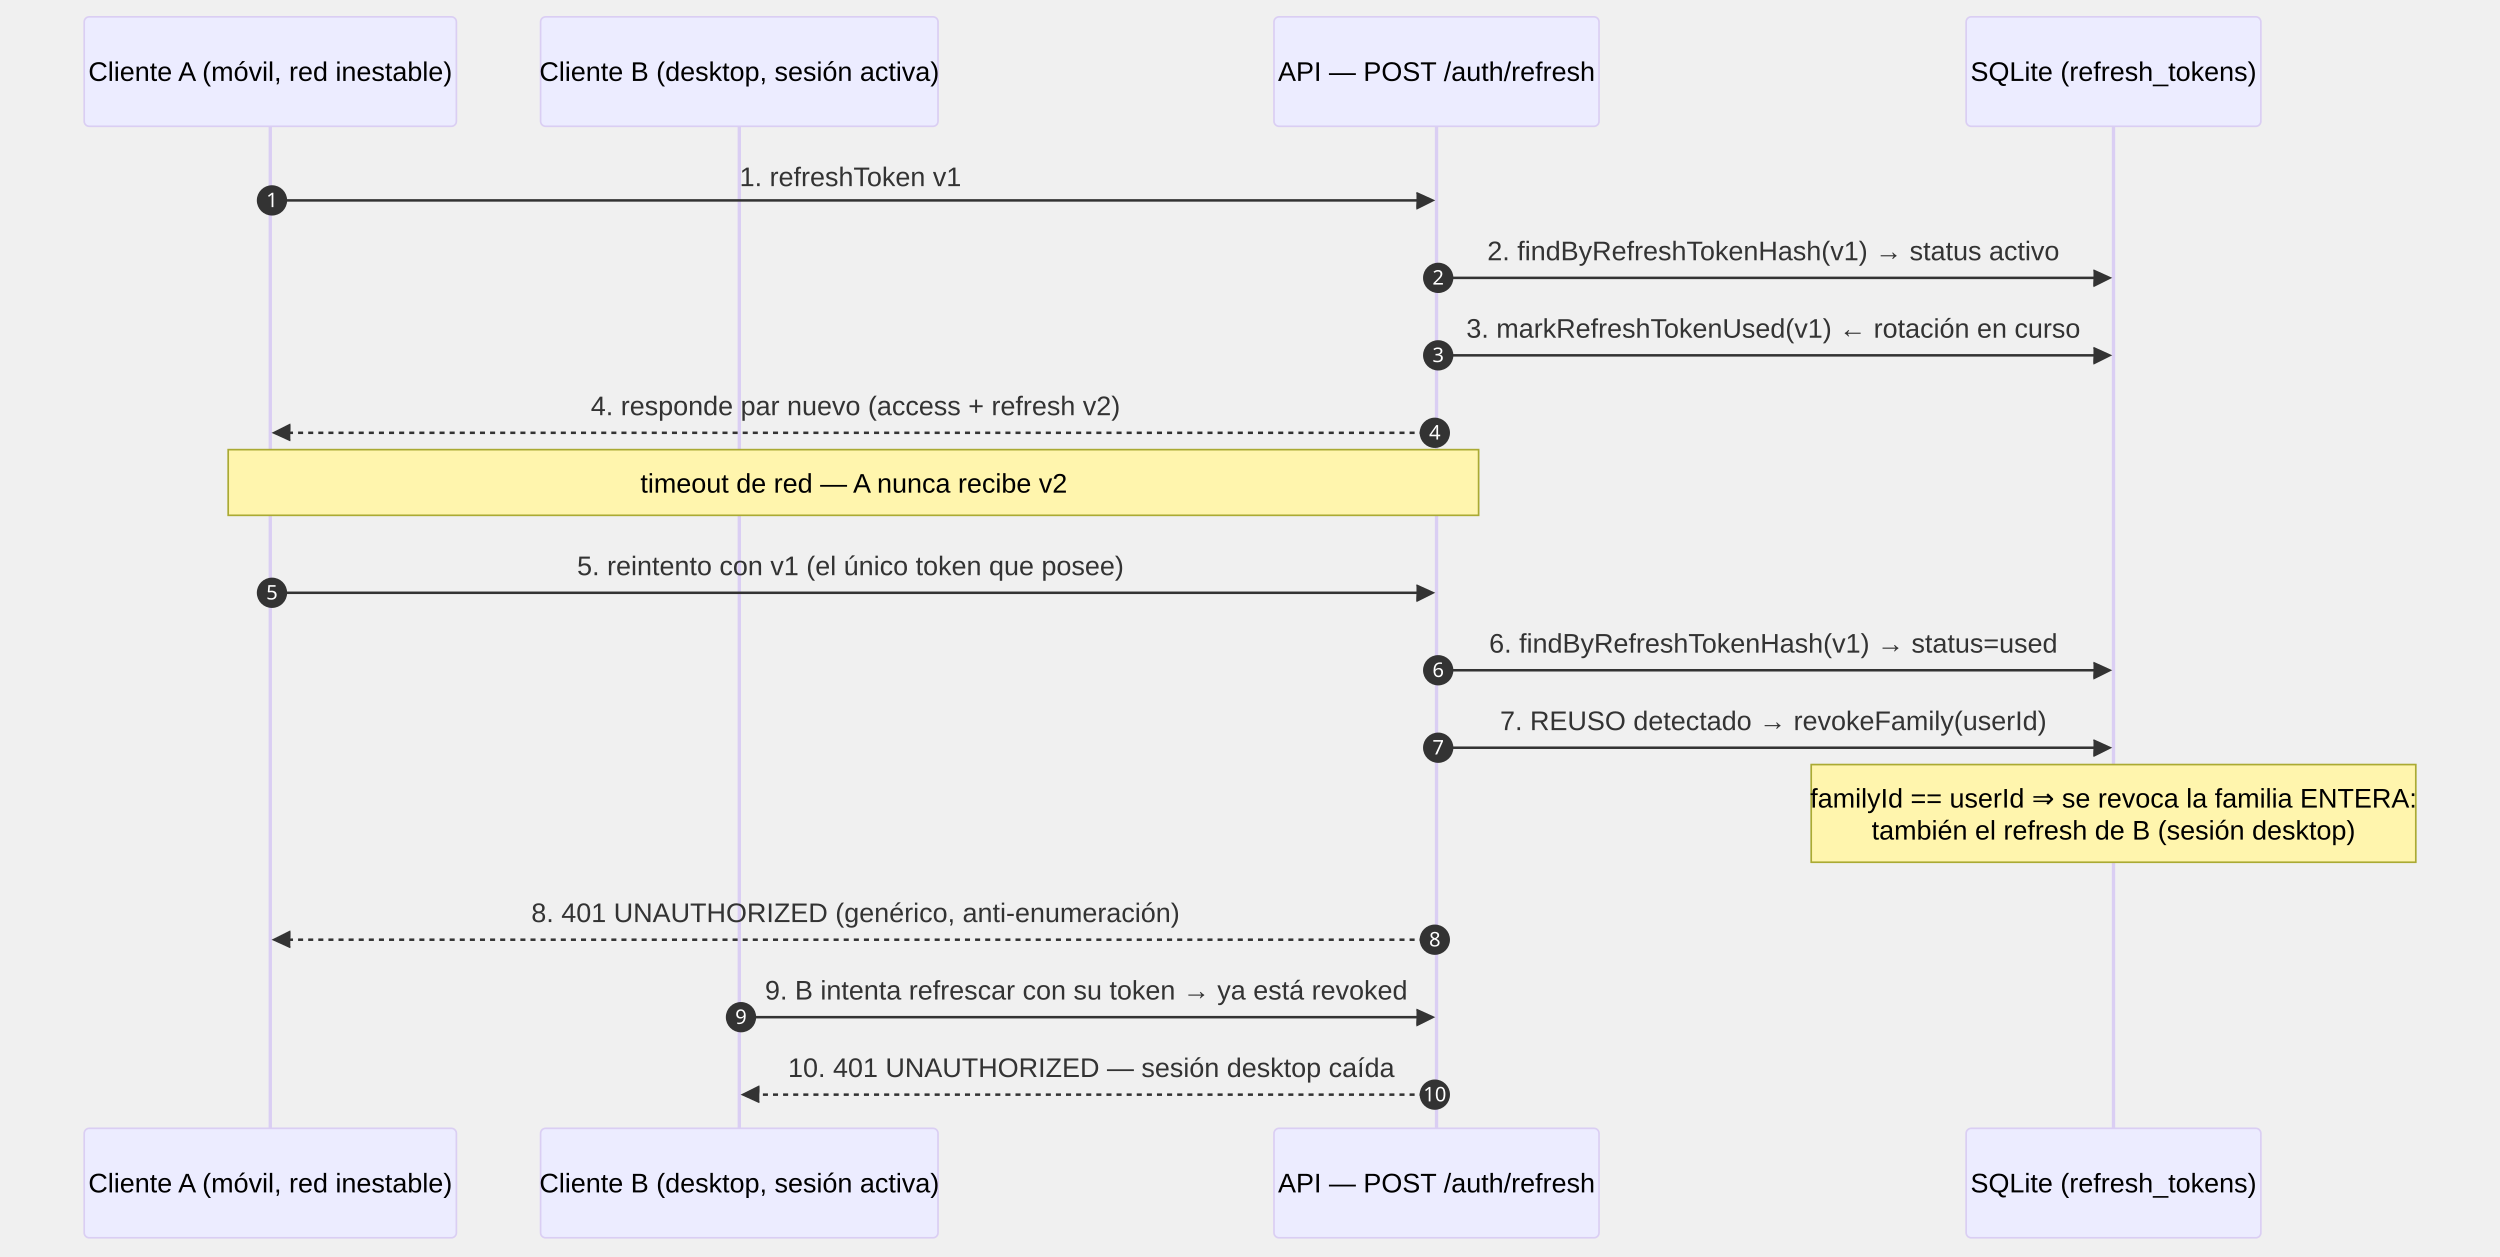
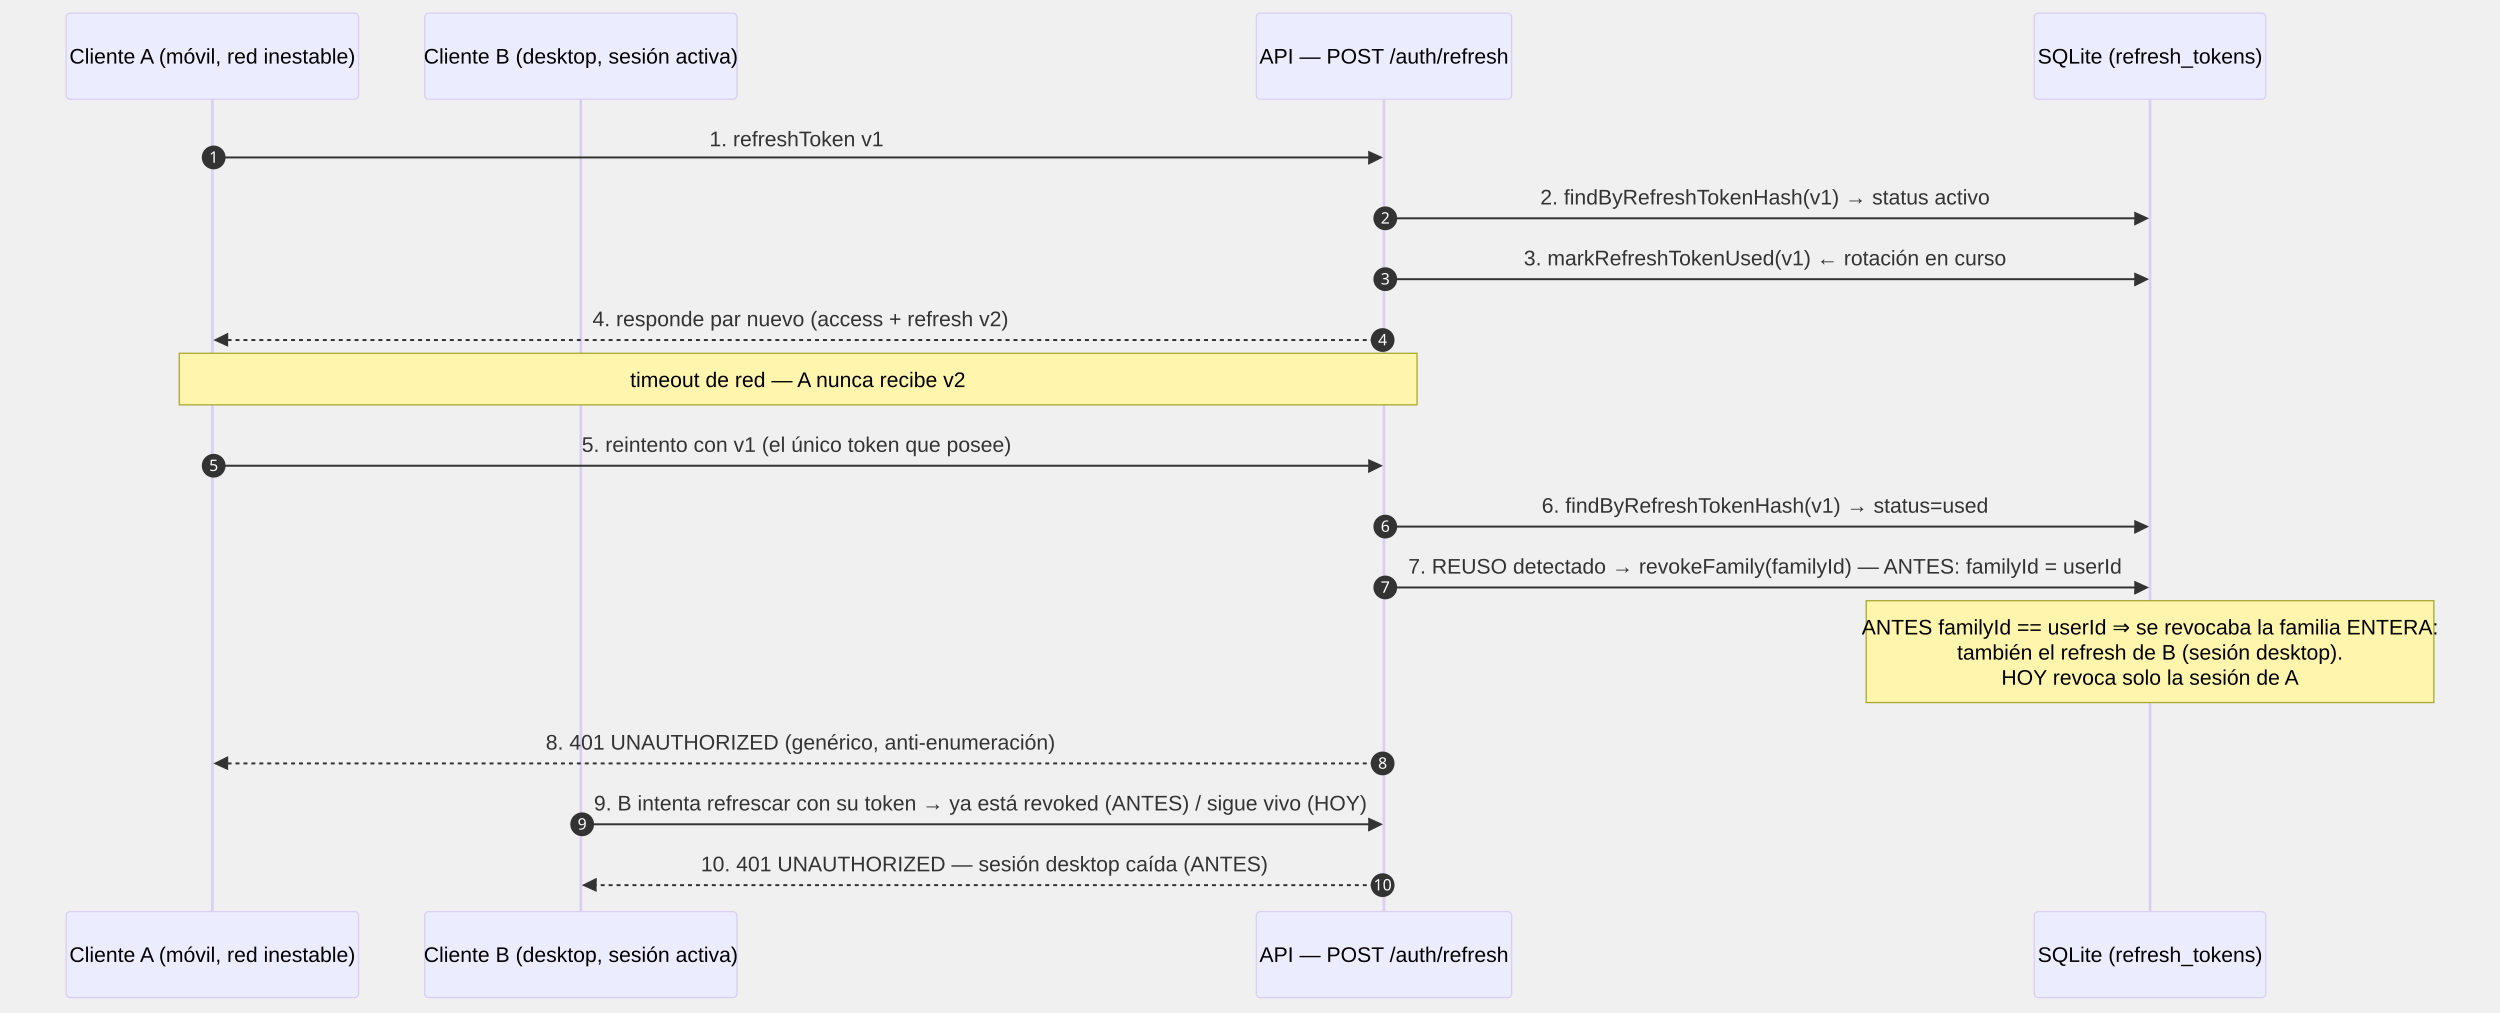
- <svg xmlns="http://www.w3.org/2000/svg" aria-roledescription="sequence" role="graphics-document document" viewBox="-50 -10 1484.5 746" style="max-width: 1484.5px; background-color: white;" width="100%" id="my-svg">
+ <svg xmlns="http://www.w3.org/2000/svg" aria-roledescription="sequence" role="graphics-document document" viewBox="-50 -10 1889.5 765" style="max-width: 1889.5px; background-color: transparent;" width="100%" id="my-svg">
  <g>
-     <rect class="actor actor-bottom" ry="3" rx="3" name="DB" height="65" width="175" stroke="#666" fill="#eaeaea" y="660" x="1117.5" />
-     <text style="text-anchor: middle; font-size: 16px; font-weight: 400;" class="actor actor-box" alignment-baseline="central" dominant-baseline="central" y="692.5" x="1205">
-       <tspan dy="0" x="1205">SQLite (refresh_tokens)</tspan>
+     <rect class="actor actor-bottom" ry="3" rx="3" name="DB" height="65" width="175" stroke="#666" fill="#eaeaea" y="679" x="1487.5" />
+     <text style="text-anchor: middle; font-size: 16px; font-weight: 400;" class="actor actor-box" alignment-baseline="central" dominant-baseline="central" y="711.5" x="1575">
+       <tspan dy="0" x="1575">SQLite (refresh_tokens)</tspan>
    </text>
  </g>
  <g>
-     <rect class="actor actor-bottom" ry="3" rx="3" name="API" height="65" width="193" stroke="#666" fill="#eaeaea" y="660" x="706.5" />
-     <text style="text-anchor: middle; font-size: 16px; font-weight: 400;" class="actor actor-box" alignment-baseline="central" dominant-baseline="central" y="692.5" x="803">
-       <tspan dy="0" x="803">API — POST /auth/refresh</tspan>
+     <rect class="actor actor-bottom" ry="3" rx="3" name="API" height="65" width="193" stroke="#666" fill="#eaeaea" y="679" x="899.5" />
+     <text style="text-anchor: middle; font-size: 16px; font-weight: 400;" class="actor actor-box" alignment-baseline="central" dominant-baseline="central" y="711.5" x="996">
+       <tspan dy="0" x="996">API — POST /auth/refresh</tspan>
    </text>
  </g>
  <g>
-     <rect class="actor actor-bottom" ry="3" rx="3" name="B" height="65" width="236" stroke="#666" fill="#eaeaea" y="660" x="271" />
-     <text style="text-anchor: middle; font-size: 16px; font-weight: 400;" class="actor actor-box" alignment-baseline="central" dominant-baseline="central" y="692.5" x="389">
+     <rect class="actor actor-bottom" ry="3" rx="3" name="B" height="65" width="236" stroke="#666" fill="#eaeaea" y="679" x="271" />
+     <text style="text-anchor: middle; font-size: 16px; font-weight: 400;" class="actor actor-box" alignment-baseline="central" dominant-baseline="central" y="711.5" x="389">
      <tspan dy="0" x="389">Cliente B (desktop, sesión activa)</tspan>
    </text>
  </g>
  <g>
-     <rect class="actor actor-bottom" ry="3" rx="3" name="A" height="65" width="221" stroke="#666" fill="#eaeaea" y="660" x="0" />
-     <text style="text-anchor: middle; font-size: 16px; font-weight: 400;" class="actor actor-box" alignment-baseline="central" dominant-baseline="central" y="692.5" x="110.5">
+     <rect class="actor actor-bottom" ry="3" rx="3" name="A" height="65" width="221" stroke="#666" fill="#eaeaea" y="679" x="0" />
+     <text style="text-anchor: middle; font-size: 16px; font-weight: 400;" class="actor actor-box" alignment-baseline="central" dominant-baseline="central" y="711.5" x="110.5">
      <tspan dy="0" x="110.5">Cliente A (móvil, red inestable)</tspan>
    </text>
  </g>
  <g>
-     <line name="DB" stroke="#999" stroke-width="0.5px" class="actor-line 200" y2="660" x2="1205" y1="65" x1="1205" id="actor3" />
+     <line name="DB" stroke="#999" stroke-width="0.5px" class="actor-line 200" y2="679" x2="1575" y1="65" x1="1575" id="actor3" />
    <g id="root-3">
-       <rect class="actor actor-top" ry="3" rx="3" name="DB" height="65" width="175" stroke="#666" fill="#eaeaea" y="0" x="1117.5" />
-       <text style="text-anchor: middle; font-size: 16px; font-weight: 400;" class="actor actor-box" alignment-baseline="central" dominant-baseline="central" y="32.5" x="1205">
-         <tspan dy="0" x="1205">SQLite (refresh_tokens)</tspan>
+       <rect class="actor actor-top" ry="3" rx="3" name="DB" height="65" width="175" stroke="#666" fill="#eaeaea" y="0" x="1487.5" />
+       <text style="text-anchor: middle; font-size: 16px; font-weight: 400;" class="actor actor-box" alignment-baseline="central" dominant-baseline="central" y="32.5" x="1575">
+         <tspan dy="0" x="1575">SQLite (refresh_tokens)</tspan>
      </text>
    </g>
  </g>
  <g>
-     <line name="API" stroke="#999" stroke-width="0.5px" class="actor-line 200" y2="660" x2="803" y1="65" x1="803" id="actor2" />
+     <line name="API" stroke="#999" stroke-width="0.5px" class="actor-line 200" y2="679" x2="996" y1="65" x1="996" id="actor2" />
    <g id="root-2">
-       <rect class="actor actor-top" ry="3" rx="3" name="API" height="65" width="193" stroke="#666" fill="#eaeaea" y="0" x="706.5" />
-       <text style="text-anchor: middle; font-size: 16px; font-weight: 400;" class="actor actor-box" alignment-baseline="central" dominant-baseline="central" y="32.5" x="803">
-         <tspan dy="0" x="803">API — POST /auth/refresh</tspan>
+       <rect class="actor actor-top" ry="3" rx="3" name="API" height="65" width="193" stroke="#666" fill="#eaeaea" y="0" x="899.5" />
+       <text style="text-anchor: middle; font-size: 16px; font-weight: 400;" class="actor actor-box" alignment-baseline="central" dominant-baseline="central" y="32.5" x="996">
+         <tspan dy="0" x="996">API — POST /auth/refresh</tspan>
      </text>
    </g>
  </g>
  <g>
-     <line name="B" stroke="#999" stroke-width="0.5px" class="actor-line 200" y2="660" x2="389" y1="65" x1="389" id="actor1" />
+     <line name="B" stroke="#999" stroke-width="0.5px" class="actor-line 200" y2="679" x2="389" y1="65" x1="389" id="actor1" />
    <g id="root-1">
      <rect class="actor actor-top" ry="3" rx="3" name="B" height="65" width="236" stroke="#666" fill="#eaeaea" y="0" x="271" />
      <text style="text-anchor: middle; font-size: 16px; font-weight: 400;" class="actor actor-box" alignment-baseline="central" dominant-baseline="central" y="32.5" x="389">
        <tspan dy="0" x="389">Cliente B (desktop, sesión activa)</tspan>
      </text>
    </g>
  </g>
  <g>
-     <line name="A" stroke="#999" stroke-width="0.5px" class="actor-line 200" y2="660" x2="110.5" y1="65" x1="110.5" id="actor0" />
+     <line name="A" stroke="#999" stroke-width="0.5px" class="actor-line 200" y2="679" x2="110.5" y1="65" x1="110.5" id="actor0" />
    <g id="root-0">
      <rect class="actor actor-top" ry="3" rx="3" name="A" height="65" width="221" stroke="#666" fill="#eaeaea" y="0" x="0" />
      <text style="text-anchor: middle; font-size: 16px; font-weight: 400;" class="actor actor-box" alignment-baseline="central" dominant-baseline="central" y="32.5" x="110.5">
        <tspan dy="0" x="110.5">Cliente A (móvil, red inestable)</tspan>
      </text>
    </g>
  </g>
  <style>#my-svg{font-family:"trebuchet ms",verdana,arial,sans-serif;font-size:16px;fill:#333;}@keyframes edge-animation-frame{from{stroke-dashoffset:0;}}@keyframes dash{to{stroke-dashoffset:0;}}#my-svg .edge-animation-slow{stroke-dasharray:9,5!important;stroke-dashoffset:900;animation:dash 50s linear infinite;stroke-linecap:round;}#my-svg .edge-animation-fast{stroke-dasharray:9,5!important;stroke-dashoffset:900;animation:dash 20s linear infinite;stroke-linecap:round;}#my-svg .error-icon{fill:#552222;}#my-svg .error-text{fill:#552222;stroke:#552222;}#my-svg .edge-thickness-normal{stroke-width:1px;}#my-svg .edge-thickness-thick{stroke-width:3.5px;}#my-svg .edge-pattern-solid{stroke-dasharray:0;}#my-svg .edge-thickness-invisible{stroke-width:0;fill:none;}#my-svg .edge-pattern-dashed{stroke-dasharray:3;}#my-svg .edge-pattern-dotted{stroke-dasharray:2;}#my-svg .marker{fill:#333333;stroke:#333333;}#my-svg .marker.cross{stroke:#333333;}#my-svg svg{font-family:"trebuchet ms",verdana,arial,sans-serif;font-size:16px;}#my-svg p{margin:0;}#my-svg .actor{stroke:hsl(259.626, 59.777%, 87.902%);fill:#ECECFF;}#my-svg text.actor&gt;tspan{fill:black;stroke:none;}#my-svg .actor-line{stroke:hsl(259.626, 59.777%, 87.902%);}#my-svg .messageLine0{stroke-width:1.5;stroke-dasharray:none;stroke:#333;}#my-svg .messageLine1{stroke-width:1.5;stroke-dasharray:2,2;stroke:#333;}#my-svg #arrowhead path{fill:#333;stroke:#333;}#my-svg .sequenceNumber{fill:white;}#my-svg #sequencenumber{fill:#333;}#my-svg #crosshead path{fill:#333;stroke:#333;}#my-svg .messageText{fill:#333;stroke:none;}#my-svg .labelBox{stroke:hsl(259.626, 59.777%, 87.902%);fill:#ECECFF;}#my-svg .labelText,#my-svg .labelText&gt;tspan{fill:black;stroke:none;}#my-svg .loopText,#my-svg .loopText&gt;tspan{fill:black;stroke:none;}#my-svg .loopLine{stroke-width:2px;stroke-dasharray:2,2;stroke:hsl(259.626, 59.777%, 87.902%);fill:hsl(259.626, 59.777%, 87.902%);}#my-svg .note{stroke:#aaaa33;fill:#fff5ad;}#my-svg .noteText,#my-svg .noteText&gt;tspan{fill:black;stroke:none;}#my-svg .activation0{fill:#f4f4f4;stroke:#666;}#my-svg .activation1{fill:#f4f4f4;stroke:#666;}#my-svg .activation2{fill:#f4f4f4;stroke:#666;}#my-svg .actorPopupMenu{position:absolute;}#my-svg .actorPopupMenuPanel{position:absolute;fill:#ECECFF;box-shadow:0px 8px 16px 0px rgba(0,0,0,0.2);filter:drop-shadow(3px 5px 2px rgb(0 0 0 / 0.4));}#my-svg .actor-man line{stroke:hsl(259.626, 59.777%, 87.902%);fill:#ECECFF;}#my-svg .actor-man circle,#my-svg line{stroke:hsl(259.626, 59.777%, 87.902%);fill:#ECECFF;stroke-width:2px;}#my-svg :root{--mermaid-font-family:"trebuchet ms",verdana,arial,sans-serif;}</style>
  <g />
  <defs>
    <symbol height="24" width="24" id="computer">
      <path d="M2 2v13h20v-13h-20zm18 11h-16v-9h16v9zm-10.228 6l.466-1h3.524l.467 1h-4.457zm14.228 3h-24l2-6h2.104l-1.33 4h18.45l-1.297-4h2.073l2 6zm-5-10h-14v-7h14v7z" transform="scale(.5)" />
    </symbol>
  </defs>
  <defs>
    <symbol clip-rule="evenodd" fill-rule="evenodd" id="database">
      <path d="M12.258.001l.256.004.255.005.253.008.251.01.249.012.247.015.246.016.242.019.241.02.239.023.236.024.233.027.231.028.229.031.225.032.223.034.22.036.217.038.214.04.211.041.208.043.205.045.201.046.198.048.194.05.191.051.187.053.183.054.18.056.175.057.172.059.168.06.163.061.16.063.155.064.15.066.074.033.073.033.071.034.07.034.069.035.068.035.067.035.066.035.064.036.064.036.062.036.06.036.06.037.058.037.058.037.055.038.055.038.053.038.052.038.051.039.05.039.048.039.047.039.045.04.044.04.043.04.041.04.04.041.039.041.037.041.036.041.034.041.033.042.032.042.03.042.029.042.027.042.026.043.024.043.023.043.021.043.02.043.018.044.017.043.015.044.013.044.012.044.011.045.009.044.007.045.006.045.004.045.002.045.001.045v17l-.001.045-.002.045-.004.045-.006.045-.007.045-.009.044-.011.045-.012.044-.013.044-.015.044-.017.043-.018.044-.02.043-.021.043-.023.043-.024.043-.026.043-.027.042-.029.042-.03.042-.032.042-.033.042-.034.041-.036.041-.037.041-.039.041-.04.041-.041.04-.043.04-.044.04-.045.04-.047.039-.048.039-.05.039-.051.039-.052.038-.053.038-.055.038-.055.038-.058.037-.058.037-.06.037-.06.036-.062.036-.064.036-.064.036-.066.035-.067.035-.068.035-.069.035-.07.034-.071.034-.073.033-.074.033-.15.066-.155.064-.16.063-.163.061-.168.06-.172.059-.175.057-.18.056-.183.054-.187.053-.191.051-.194.05-.198.048-.201.046-.205.045-.208.043-.211.041-.214.04-.217.038-.22.036-.223.034-.225.032-.229.031-.231.028-.233.027-.236.024-.239.023-.241.02-.242.019-.246.016-.247.015-.249.012-.251.01-.253.008-.255.005-.256.004-.258.001-.258-.001-.256-.004-.255-.005-.253-.008-.251-.01-.249-.012-.247-.015-.245-.016-.243-.019-.241-.02-.238-.023-.236-.024-.234-.027-.231-.028-.228-.031-.226-.032-.223-.034-.22-.036-.217-.038-.214-.04-.211-.041-.208-.043-.204-.045-.201-.046-.198-.048-.195-.05-.19-.051-.187-.053-.184-.054-.179-.056-.176-.057-.172-.059-.167-.06-.164-.061-.159-.063-.155-.064-.151-.066-.074-.033-.072-.033-.072-.034-.07-.034-.069-.035-.068-.035-.067-.035-.066-.035-.064-.036-.063-.036-.062-.036-.061-.036-.06-.037-.058-.037-.057-.037-.056-.038-.055-.038-.053-.038-.052-.038-.051-.039-.049-.039-.049-.039-.046-.039-.046-.04-.044-.04-.043-.04-.041-.04-.04-.041-.039-.041-.037-.041-.036-.041-.034-.041-.033-.042-.032-.042-.03-.042-.029-.042-.027-.042-.026-.043-.024-.043-.023-.043-.021-.043-.02-.043-.018-.044-.017-.043-.015-.044-.013-.044-.012-.044-.011-.045-.009-.044-.007-.045-.006-.045-.004-.045-.002-.045-.001-.045v-17l.001-.045.002-.045.004-.045.006-.045.007-.045.009-.044.011-.045.012-.044.013-.044.015-.044.017-.043.018-.044.02-.043.021-.043.023-.043.024-.043.026-.043.027-.042.029-.042.03-.042.032-.042.033-.042.034-.041.036-.041.037-.041.039-.041.04-.041.041-.04.043-.04.044-.04.046-.04.046-.039.049-.039.049-.039.051-.039.052-.038.053-.038.055-.038.056-.038.057-.037.058-.037.06-.037.061-.036.062-.036.063-.036.064-.036.066-.035.067-.035.068-.035.069-.035.07-.034.072-.034.072-.033.074-.033.151-.066.155-.064.159-.063.164-.061.167-.06.172-.059.176-.057.179-.056.184-.054.187-.053.19-.051.195-.05.198-.048.201-.046.204-.045.208-.043.211-.041.214-.04.217-.038.22-.036.223-.034.226-.032.228-.031.231-.028.234-.027.236-.024.238-.023.241-.02.243-.019.245-.016.247-.015.249-.012.251-.01.253-.008.255-.005.256-.004.258-.001.258.001zm-9.258 20.499v.01l.001.021.003.021.004.022.005.021.006.022.007.022.009.023.01.022.011.023.012.023.013.023.015.023.016.024.017.023.018.024.019.024.021.024.022.025.023.024.024.025.052.049.056.05.061.051.066.051.07.051.075.051.079.052.084.052.088.052.092.052.097.052.102.051.105.052.11.052.114.051.119.051.123.051.127.05.131.05.135.05.139.048.144.049.147.047.152.047.155.047.16.045.163.045.167.043.171.043.176.041.178.041.183.039.187.039.19.037.194.035.197.035.202.033.204.031.209.03.212.029.216.027.219.025.222.024.226.021.23.02.233.018.236.016.24.015.243.012.246.01.249.008.253.005.256.004.259.001.26-.001.257-.004.254-.005.25-.008.247-.011.244-.012.241-.014.237-.016.233-.018.231-.021.226-.021.224-.024.22-.026.216-.027.212-.028.21-.031.205-.031.202-.034.198-.034.194-.036.191-.037.187-.039.183-.04.179-.04.175-.042.172-.043.168-.044.163-.045.16-.046.155-.046.152-.047.148-.048.143-.049.139-.049.136-.05.131-.05.126-.05.123-.051.118-.052.114-.051.11-.052.106-.052.101-.052.096-.052.092-.052.088-.053.083-.051.079-.052.074-.052.07-.051.065-.051.06-.051.056-.05.051-.05.023-.024.023-.025.021-.024.02-.024.019-.024.018-.024.017-.024.015-.023.014-.024.013-.023.012-.023.01-.023.01-.022.008-.022.006-.022.006-.022.004-.022.004-.021.001-.021.001-.021v-4.127l-.077.055-.08.053-.083.054-.085.053-.087.052-.09.052-.093.051-.095.05-.097.05-.1.049-.102.049-.105.048-.106.047-.109.047-.111.046-.114.045-.115.045-.118.044-.12.043-.122.042-.124.042-.126.041-.128.04-.13.04-.132.038-.134.038-.135.037-.138.037-.139.035-.142.035-.143.034-.144.033-.147.032-.148.031-.15.03-.151.03-.153.029-.154.027-.156.027-.158.026-.159.025-.161.024-.162.023-.163.022-.165.021-.166.02-.167.019-.169.018-.169.017-.171.016-.173.015-.173.014-.175.013-.175.012-.177.011-.178.01-.179.008-.179.008-.181.006-.182.005-.182.004-.184.003-.184.002h-.37l-.184-.002-.184-.003-.182-.004-.182-.005-.181-.006-.179-.008-.179-.008-.178-.01-.176-.011-.176-.012-.175-.013-.173-.014-.172-.015-.171-.016-.17-.017-.169-.018-.167-.019-.166-.02-.165-.021-.163-.022-.162-.023-.161-.024-.159-.025-.157-.026-.156-.027-.155-.027-.153-.029-.151-.03-.15-.03-.148-.031-.146-.032-.145-.033-.143-.034-.141-.035-.14-.035-.137-.037-.136-.037-.134-.038-.132-.038-.13-.04-.128-.04-.126-.041-.124-.042-.122-.042-.12-.044-.117-.043-.116-.045-.113-.045-.112-.046-.109-.047-.106-.047-.105-.048-.102-.049-.1-.049-.097-.05-.095-.05-.093-.052-.09-.051-.087-.052-.085-.053-.083-.054-.08-.054-.077-.054v4.127zm0-5.654v.011l.001.021.003.021.004.021.005.022.006.022.007.022.009.022.01.022.011.023.012.023.013.023.015.024.016.023.017.024.018.024.019.024.021.024.022.024.023.025.024.024.052.05.056.05.061.05.066.051.07.051.075.052.079.051.084.052.088.052.092.052.097.052.102.052.105.052.11.051.114.051.119.052.123.05.127.051.131.05.135.049.139.049.144.048.147.048.152.047.155.046.16.045.163.045.167.044.171.042.176.042.178.04.183.04.187.038.19.037.194.036.197.034.202.033.204.032.209.03.212.028.216.027.219.025.222.024.226.022.23.02.233.018.236.016.24.014.243.012.246.01.249.008.253.006.256.003.259.001.26-.001.257-.003.254-.006.25-.008.247-.01.244-.012.241-.015.237-.016.233-.018.231-.02.226-.022.224-.024.22-.025.216-.027.212-.029.21-.03.205-.032.202-.033.198-.035.194-.036.191-.037.187-.039.183-.039.179-.041.175-.042.172-.043.168-.044.163-.045.16-.045.155-.047.152-.047.148-.048.143-.048.139-.05.136-.049.131-.05.126-.051.123-.051.118-.051.114-.052.11-.052.106-.052.101-.052.096-.052.092-.052.088-.052.083-.052.079-.052.074-.051.07-.052.065-.051.06-.05.056-.051.051-.049.023-.025.023-.024.021-.025.02-.024.019-.024.018-.024.017-.024.015-.023.014-.023.013-.024.012-.022.01-.023.01-.023.008-.022.006-.022.006-.022.004-.021.004-.022.001-.021.001-.021v-4.139l-.077.054-.08.054-.083.054-.085.052-.087.053-.09.051-.093.051-.095.051-.097.05-.1.049-.102.049-.105.048-.106.047-.109.047-.111.046-.114.045-.115.044-.118.044-.12.044-.122.042-.124.042-.126.041-.128.04-.13.039-.132.039-.134.038-.135.037-.138.036-.139.036-.142.035-.143.033-.144.033-.147.033-.148.031-.15.03-.151.03-.153.028-.154.028-.156.027-.158.026-.159.025-.161.024-.162.023-.163.022-.165.021-.166.02-.167.019-.169.018-.169.017-.171.016-.173.015-.173.014-.175.013-.175.012-.177.011-.178.009-.179.009-.179.007-.181.007-.182.005-.182.004-.184.003-.184.002h-.37l-.184-.002-.184-.003-.182-.004-.182-.005-.181-.007-.179-.007-.179-.009-.178-.009-.176-.011-.176-.012-.175-.013-.173-.014-.172-.015-.171-.016-.17-.017-.169-.018-.167-.019-.166-.02-.165-.021-.163-.022-.162-.023-.161-.024-.159-.025-.157-.026-.156-.027-.155-.028-.153-.028-.151-.03-.15-.03-.148-.031-.146-.033-.145-.033-.143-.033-.141-.035-.14-.036-.137-.036-.136-.037-.134-.038-.132-.039-.13-.039-.128-.04-.126-.041-.124-.042-.122-.043-.12-.043-.117-.044-.116-.044-.113-.046-.112-.046-.109-.046-.106-.047-.105-.048-.102-.049-.1-.049-.097-.05-.095-.051-.093-.051-.09-.051-.087-.053-.085-.052-.083-.054-.08-.054-.077-.054v4.139zm0-5.666v.011l.001.02.003.022.004.021.005.022.006.021.007.022.009.023.01.022.011.023.012.023.013.023.015.023.016.024.017.024.018.023.019.024.021.025.022.024.023.024.024.025.052.05.056.05.061.05.066.051.07.051.075.052.079.051.084.052.088.052.092.052.097.052.102.052.105.051.11.052.114.051.119.051.123.051.127.05.131.05.135.05.139.049.144.048.147.048.152.047.155.046.16.045.163.045.167.043.171.043.176.042.178.04.183.04.187.038.19.037.194.036.197.034.202.033.204.032.209.03.212.028.216.027.219.025.222.024.226.021.23.02.233.018.236.017.24.014.243.012.246.01.249.008.253.006.256.003.259.001.26-.001.257-.003.254-.006.25-.008.247-.01.244-.013.241-.014.237-.016.233-.018.231-.02.226-.022.224-.024.22-.025.216-.027.212-.029.21-.03.205-.032.202-.033.198-.035.194-.036.191-.037.187-.039.183-.039.179-.041.175-.042.172-.043.168-.044.163-.045.16-.045.155-.047.152-.047.148-.048.143-.049.139-.049.136-.049.131-.051.126-.05.123-.051.118-.052.114-.051.11-.052.106-.052.101-.052.096-.052.092-.052.088-.052.083-.052.079-.052.074-.052.07-.051.065-.051.06-.051.056-.05.051-.049.023-.025.023-.025.021-.024.02-.024.019-.024.018-.024.017-.024.015-.023.014-.024.013-.023.012-.023.01-.022.01-.023.008-.022.006-.022.006-.022.004-.022.004-.021.001-.021.001-.021v-4.153l-.077.054-.08.054-.083.053-.085.053-.087.053-.09.051-.093.051-.095.051-.097.05-.1.049-.102.048-.105.048-.106.048-.109.046-.111.046-.114.046-.115.044-.118.044-.12.043-.122.043-.124.042-.126.041-.128.04-.13.039-.132.039-.134.038-.135.037-.138.036-.139.036-.142.034-.143.034-.144.033-.147.032-.148.032-.15.03-.151.03-.153.028-.154.028-.156.027-.158.026-.159.024-.161.024-.162.023-.163.023-.165.021-.166.02-.167.019-.169.018-.169.017-.171.016-.173.015-.173.014-.175.013-.175.012-.177.01-.178.01-.179.009-.179.007-.181.006-.182.006-.182.004-.184.003-.184.001-.185.001-.185-.001-.184-.001-.184-.003-.182-.004-.182-.006-.181-.006-.179-.007-.179-.009-.178-.01-.176-.01-.176-.012-.175-.013-.173-.014-.172-.015-.171-.016-.17-.017-.169-.018-.167-.019-.166-.02-.165-.021-.163-.023-.162-.023-.161-.024-.159-.024-.157-.026-.156-.027-.155-.028-.153-.028-.151-.03-.15-.03-.148-.032-.146-.032-.145-.033-.143-.034-.141-.034-.14-.036-.137-.036-.136-.037-.134-.038-.132-.039-.13-.039-.128-.041-.126-.041-.124-.041-.122-.043-.12-.043-.117-.044-.116-.044-.113-.046-.112-.046-.109-.046-.106-.048-.105-.048-.102-.048-.1-.05-.097-.049-.095-.051-.093-.051-.09-.052-.087-.052-.085-.053-.083-.053-.08-.054-.077-.054v4.153zm8.74-8.179l-.257.004-.254.005-.25.008-.247.011-.244.012-.241.014-.237.016-.233.018-.231.021-.226.022-.224.023-.22.026-.216.027-.212.028-.21.031-.205.032-.202.033-.198.034-.194.036-.191.038-.187.038-.183.04-.179.041-.175.042-.172.043-.168.043-.163.045-.16.046-.155.046-.152.048-.148.048-.143.048-.139.049-.136.05-.131.05-.126.051-.123.051-.118.051-.114.052-.11.052-.106.052-.101.052-.096.052-.092.052-.088.052-.083.052-.079.052-.074.051-.07.052-.065.051-.06.05-.056.05-.051.05-.023.025-.023.024-.021.024-.02.025-.019.024-.018.024-.017.023-.015.024-.014.023-.013.023-.012.023-.01.023-.01.022-.008.022-.006.023-.006.021-.004.022-.004.021-.001.021-.001.021.001.021.001.021.004.021.004.022.006.021.006.023.008.022.01.022.01.023.012.023.013.023.014.023.015.024.017.023.018.024.019.024.02.025.021.024.023.024.023.025.051.05.056.05.06.05.065.051.07.052.074.051.079.052.083.052.088.052.092.052.096.052.101.052.106.052.11.052.114.052.118.051.123.051.126.051.131.05.136.05.139.049.143.048.148.048.152.048.155.046.16.046.163.045.168.043.172.043.175.042.179.041.183.04.187.038.191.038.194.036.198.034.202.033.205.032.21.031.212.028.216.027.22.026.224.023.226.022.231.021.233.018.237.016.241.014.244.012.247.011.25.008.254.005.257.004.26.001.26-.001.257-.004.254-.005.25-.008.247-.011.244-.012.241-.014.237-.016.233-.018.231-.021.226-.022.224-.023.22-.026.216-.027.212-.028.21-.031.205-.032.202-.033.198-.034.194-.036.191-.038.187-.038.183-.04.179-.041.175-.042.172-.043.168-.043.163-.045.16-.046.155-.046.152-.048.148-.048.143-.048.139-.049.136-.05.131-.05.126-.051.123-.051.118-.051.114-.052.11-.052.106-.052.101-.052.096-.052.092-.052.088-.052.083-.052.079-.052.074-.051.07-.052.065-.051.06-.05.056-.05.051-.05.023-.025.023-.024.021-.024.02-.025.019-.024.018-.024.017-.023.015-.024.014-.023.013-.023.012-.023.01-.023.01-.022.008-.022.006-.023.006-.021.004-.022.004-.021.001-.021.001-.021-.001-.021-.001-.021-.004-.021-.004-.022-.006-.021-.006-.023-.008-.022-.01-.022-.01-.023-.012-.023-.013-.023-.014-.023-.015-.024-.017-.023-.018-.024-.019-.024-.02-.025-.021-.024-.023-.024-.023-.025-.051-.05-.056-.05-.06-.05-.065-.051-.07-.052-.074-.051-.079-.052-.083-.052-.088-.052-.092-.052-.096-.052-.101-.052-.106-.052-.11-.052-.114-.052-.118-.051-.123-.051-.126-.051-.131-.05-.136-.05-.139-.049-.143-.048-.148-.048-.152-.048-.155-.046-.16-.046-.163-.045-.168-.043-.172-.043-.175-.042-.179-.041-.183-.04-.187-.038-.191-.038-.194-.036-.198-.034-.202-.033-.205-.032-.21-.031-.212-.028-.216-.027-.22-.026-.224-.023-.226-.022-.231-.021-.233-.018-.237-.016-.241-.014-.244-.012-.247-.011-.25-.008-.254-.005-.257-.004-.26-.001-.26.001z" transform="scale(.5)" />
    </symbol>
  </defs>
  <defs>
    <symbol height="24" width="24" id="clock">
      <path d="M12 2c5.514 0 10 4.486 10 10s-4.486 10-10 10-10-4.486-10-10 4.486-10 10-10zm0-2c-6.627 0-12 5.373-12 12s5.373 12 12 12 12-5.373 12-12-5.373-12-12-12zm5.848 12.459c.202.038.202.333.001.372-1.907.361-6.045 1.111-6.547 1.111-.719 0-1.301-.582-1.301-1.301 0-.512.77-5.447 1.125-7.445.034-.192.312-.181.343.014l.985 6.238 5.394 1.011z" transform="scale(.5)" />
    </symbol>
  </defs>
  <defs>
    <marker orient="auto-start-reverse" markerHeight="12" markerWidth="12" markerUnits="userSpaceOnUse" refY="5" refX="7.9" id="arrowhead">
      <path d="M -1 0 L 10 5 L 0 10 z" />
    </marker>
  </defs>
  <defs>
    <marker refY="4.5" refX="4" orient="auto" markerHeight="8" markerWidth="15" id="crosshead">
      <path style="stroke-dasharray: 0, 0;" d="M 1,2 L 6,7 M 6,2 L 1,7" stroke-width="1pt" stroke="#000000" fill="none" />
    </marker>
  </defs>
  <defs>
    <marker orient="auto" markerHeight="28" markerWidth="20" refY="7" refX="15.5" id="filled-head">
      <path d="M 18,7 L9,13 L14,7 L9,1 Z" />
    </marker>
  </defs>
  <defs>
    <marker orient="auto" markerHeight="40" markerWidth="60" refY="15" refX="15" id="sequencenumber">
      <circle r="6" cy="15" cx="15" />
    </marker>
  </defs>
  <g>
-     <rect class="note" height="39" width="742.5" stroke="#666" fill="#EDF2AE" y="257" x="85.5" />
-     <text style="font-size: 16px; font-weight: 400;" dy="1em" class="noteText" alignment-baseline="middle" dominant-baseline="middle" text-anchor="middle" y="262" x="457">
-       <tspan x="457">timeout de red — A nunca recibe v2</tspan>
+     <rect class="note" height="39" width="935.5" stroke="#666" fill="#EDF2AE" y="257" x="85.5" />
+     <text style="font-size: 16px; font-weight: 400;" dy="1em" class="noteText" alignment-baseline="middle" dominant-baseline="middle" text-anchor="middle" y="262" x="553">
+       <tspan x="553">timeout de red — A nunca recibe v2</tspan>
    </text>
  </g>
  <g>
-     <rect class="note" height="58" width="359" stroke="#666" fill="#EDF2AE" y="444" x="1025.5" />
-     <text style="font-size: 16px; font-weight: 400;" dy="1em" class="noteText" alignment-baseline="middle" dominant-baseline="middle" text-anchor="middle" y="449" x="1205">
-       <tspan x="1205">familyId == userId ⇒ se revoca la familia ENTERA:</tspan>
+     <rect class="note" height="77" width="429" stroke="#666" fill="#EDF2AE" y="444" x="1360.5" />
+     <text style="font-size: 16px; font-weight: 400;" dy="1em" class="noteText" alignment-baseline="middle" dominant-baseline="middle" text-anchor="middle" y="449" x="1575">
+       <tspan x="1575">ANTES familyId == userId ⇒ se revocaba la familia ENTERA:</tspan>
    </text>
-     <text style="font-size: 16px; font-weight: 400;" dy="1em" class="noteText" alignment-baseline="middle" dominant-baseline="middle" text-anchor="middle" y="468" x="1205">
-       <tspan x="1205">también el refresh de B (sesión desktop)</tspan>
+     <text style="font-size: 16px; font-weight: 400;" dy="1em" class="noteText" alignment-baseline="middle" dominant-baseline="middle" text-anchor="middle" y="468" x="1575">
+       <tspan x="1575">también el refresh de B (sesión desktop).</tspan>
+     </text>
+     <text style="font-size: 16px; font-weight: 400;" dy="1em" class="noteText" alignment-baseline="middle" dominant-baseline="middle" text-anchor="middle" y="487" x="1575">
+       <tspan x="1575">HOY revoca solo la sesión de A</tspan>
    </text>
  </g>
-   <text style="font-size: 16px; font-weight: 400;" dy="1em" class="messageText" alignment-baseline="middle" dominant-baseline="middle" text-anchor="middle" y="80" x="455">1. refreshToken v1</text>
-   <line style="fill: none;" marker-start="url(#sequencenumber)" marker-end="url(#arrowhead)" stroke="none" stroke-width="2" class="messageLine0" y2="109" x2="799" y1="109" x1="111.5" />
+   <text style="font-size: 16px; font-weight: 400;" dy="1em" class="messageText" alignment-baseline="middle" dominant-baseline="middle" text-anchor="middle" y="80" x="552">1. refreshToken v1</text>
+   <line style="fill: none;" marker-start="url(#sequencenumber)" marker-end="url(#arrowhead)" stroke="none" stroke-width="2" class="messageLine0" y2="109" x2="992" y1="109" x1="111.5" />
  <text class="sequenceNumber" text-anchor="middle" font-size="12px" font-family="sans-serif" y="113" x="111.5">1</text>
-   <text style="font-size: 16px; font-weight: 400;" dy="1em" class="messageText" alignment-baseline="middle" dominant-baseline="middle" text-anchor="middle" y="124" x="1003">2. findByRefreshTokenHash(v1) → status activo</text>
-   <line style="fill: none;" marker-start="url(#sequencenumber)" marker-end="url(#arrowhead)" stroke="none" stroke-width="2" class="messageLine0" y2="155" x2="1201" y1="155" x1="804" />
-   <text class="sequenceNumber" text-anchor="middle" font-size="12px" font-family="sans-serif" y="159" x="804">2</text>
-   <text style="font-size: 16px; font-weight: 400;" dy="1em" class="messageText" alignment-baseline="middle" dominant-baseline="middle" text-anchor="middle" y="170" x="1003">3. markRefreshTokenUsed(v1) ← rotación en curso</text>
-   <line style="fill: none;" marker-start="url(#sequencenumber)" marker-end="url(#arrowhead)" stroke="none" stroke-width="2" class="messageLine0" y2="201" x2="1201" y1="201" x1="804" />
-   <text class="sequenceNumber" text-anchor="middle" font-size="12px" font-family="sans-serif" y="205" x="804">3</text>
-   <text style="font-size: 16px; font-weight: 400;" dy="1em" class="messageText" alignment-baseline="middle" dominant-baseline="middle" text-anchor="middle" y="216" x="458">4. responde par nuevo (access + refresh v2)</text>
-   <line style="stroke-dasharray: 3, 3; fill: none;" marker-start="url(#sequencenumber)" marker-end="url(#arrowhead)" stroke="none" stroke-width="2" class="messageLine1" y2="247" x2="114.5" y1="247" x1="802" />
-   <text class="sequenceNumber" text-anchor="middle" font-size="12px" font-family="sans-serif" y="251" x="802">4</text>
-   <text style="font-size: 16px; font-weight: 400;" dy="1em" class="messageText" alignment-baseline="middle" dominant-baseline="middle" text-anchor="middle" y="311" x="455">5. reintento con v1 (el único token que posee)</text>
-   <line style="fill: none;" marker-start="url(#sequencenumber)" marker-end="url(#arrowhead)" stroke="none" stroke-width="2" class="messageLine0" y2="342" x2="799" y1="342" x1="111.5" />
+   <text style="font-size: 16px; font-weight: 400;" dy="1em" class="messageText" alignment-baseline="middle" dominant-baseline="middle" text-anchor="middle" y="124" x="1284">2. findByRefreshTokenHash(v1) → status activo</text>
+   <line style="fill: none;" marker-start="url(#sequencenumber)" marker-end="url(#arrowhead)" stroke="none" stroke-width="2" class="messageLine0" y2="155" x2="1571" y1="155" x1="997" />
+   <text class="sequenceNumber" text-anchor="middle" font-size="12px" font-family="sans-serif" y="159" x="997">2</text>
+   <text style="font-size: 16px; font-weight: 400;" dy="1em" class="messageText" alignment-baseline="middle" dominant-baseline="middle" text-anchor="middle" y="170" x="1284">3. markRefreshTokenUsed(v1) ← rotación en curso</text>
+   <line style="fill: none;" marker-start="url(#sequencenumber)" marker-end="url(#arrowhead)" stroke="none" stroke-width="2" class="messageLine0" y2="201" x2="1571" y1="201" x1="997" />
+   <text class="sequenceNumber" text-anchor="middle" font-size="12px" font-family="sans-serif" y="205" x="997">3</text>
+   <text style="font-size: 16px; font-weight: 400;" dy="1em" class="messageText" alignment-baseline="middle" dominant-baseline="middle" text-anchor="middle" y="216" x="555">4. responde par nuevo (access + refresh v2)</text>
+   <line style="stroke-dasharray: 3, 3; fill: none;" marker-start="url(#sequencenumber)" marker-end="url(#arrowhead)" stroke="none" stroke-width="2" class="messageLine1" y2="247" x2="114.5" y1="247" x1="995" />
+   <text class="sequenceNumber" text-anchor="middle" font-size="12px" font-family="sans-serif" y="251" x="995">4</text>
+   <text style="font-size: 16px; font-weight: 400;" dy="1em" class="messageText" alignment-baseline="middle" dominant-baseline="middle" text-anchor="middle" y="311" x="552">5. reintento con v1 (el único token que posee)</text>
+   <line style="fill: none;" marker-start="url(#sequencenumber)" marker-end="url(#arrowhead)" stroke="none" stroke-width="2" class="messageLine0" y2="342" x2="992" y1="342" x1="111.5" />
  <text class="sequenceNumber" text-anchor="middle" font-size="12px" font-family="sans-serif" y="346" x="111.5">5</text>
-   <text style="font-size: 16px; font-weight: 400;" dy="1em" class="messageText" alignment-baseline="middle" dominant-baseline="middle" text-anchor="middle" y="357" x="1003">6. findByRefreshTokenHash(v1) → status=used</text>
-   <line style="fill: none;" marker-start="url(#sequencenumber)" marker-end="url(#arrowhead)" stroke="none" stroke-width="2" class="messageLine0" y2="388" x2="1201" y1="388" x1="804" />
-   <text class="sequenceNumber" text-anchor="middle" font-size="12px" font-family="sans-serif" y="392" x="804">6</text>
-   <text style="font-size: 16px; font-weight: 400;" dy="1em" class="messageText" alignment-baseline="middle" dominant-baseline="middle" text-anchor="middle" y="403" x="1003">7. REUSO detectado → revokeFamily(userId)</text>
-   <line style="fill: none;" marker-start="url(#sequencenumber)" marker-end="url(#arrowhead)" stroke="none" stroke-width="2" class="messageLine0" y2="434" x2="1201" y1="434" x1="804" />
-   <text class="sequenceNumber" text-anchor="middle" font-size="12px" font-family="sans-serif" y="438" x="804">7</text>
-   <text style="font-size: 16px; font-weight: 400;" dy="1em" class="messageText" alignment-baseline="middle" dominant-baseline="middle" text-anchor="middle" y="517" x="458">8. 401 UNAUTHORIZED (genérico, anti-enumeración)</text>
-   <line style="stroke-dasharray: 3, 3; fill: none;" marker-start="url(#sequencenumber)" marker-end="url(#arrowhead)" stroke="none" stroke-width="2" class="messageLine1" y2="548" x2="114.5" y1="548" x1="802" />
-   <text class="sequenceNumber" text-anchor="middle" font-size="12px" font-family="sans-serif" y="552" x="802">8</text>
-   <text style="font-size: 16px; font-weight: 400;" dy="1em" class="messageText" alignment-baseline="middle" dominant-baseline="middle" text-anchor="middle" y="563" x="595">9. B intenta refrescar con su token → ya está revoked</text>
-   <line style="fill: none;" marker-start="url(#sequencenumber)" marker-end="url(#arrowhead)" stroke="none" stroke-width="2" class="messageLine0" y2="594" x2="799" y1="594" x1="390" />
-   <text class="sequenceNumber" text-anchor="middle" font-size="12px" font-family="sans-serif" y="598" x="390">9</text>
-   <text style="font-size: 16px; font-weight: 400;" dy="1em" class="messageText" alignment-baseline="middle" dominant-baseline="middle" text-anchor="middle" y="609" x="598">10. 401 UNAUTHORIZED — sesión desktop caída</text>
-   <line style="stroke-dasharray: 3, 3; fill: none;" marker-start="url(#sequencenumber)" marker-end="url(#arrowhead)" stroke="none" stroke-width="2" class="messageLine1" y2="640" x2="393" y1="640" x1="802" />
-   <text class="sequenceNumber" text-anchor="middle" font-size="12px" font-family="sans-serif" y="644" x="802">10</text>
+   <text style="font-size: 16px; font-weight: 400;" dy="1em" class="messageText" alignment-baseline="middle" dominant-baseline="middle" text-anchor="middle" y="357" x="1284">6. findByRefreshTokenHash(v1) → status=used</text>
+   <line style="fill: none;" marker-start="url(#sequencenumber)" marker-end="url(#arrowhead)" stroke="none" stroke-width="2" class="messageLine0" y2="388" x2="1571" y1="388" x1="997" />
+   <text class="sequenceNumber" text-anchor="middle" font-size="12px" font-family="sans-serif" y="392" x="997">6</text>
+   <text style="font-size: 16px; font-weight: 400;" dy="1em" class="messageText" alignment-baseline="middle" dominant-baseline="middle" text-anchor="middle" y="403" x="1284">7. REUSO detectado → revokeFamily(familyId) — ANTES: familyId = userId</text>
+   <line style="fill: none;" marker-start="url(#sequencenumber)" marker-end="url(#arrowhead)" stroke="none" stroke-width="2" class="messageLine0" y2="434" x2="1571" y1="434" x1="997" />
+   <text class="sequenceNumber" text-anchor="middle" font-size="12px" font-family="sans-serif" y="438" x="997">7</text>
+   <text style="font-size: 16px; font-weight: 400;" dy="1em" class="messageText" alignment-baseline="middle" dominant-baseline="middle" text-anchor="middle" y="536" x="555">8. 401 UNAUTHORIZED (genérico, anti-enumeración)</text>
+   <line style="stroke-dasharray: 3, 3; fill: none;" marker-start="url(#sequencenumber)" marker-end="url(#arrowhead)" stroke="none" stroke-width="2" class="messageLine1" y2="567" x2="114.5" y1="567" x1="995" />
+   <text class="sequenceNumber" text-anchor="middle" font-size="12px" font-family="sans-serif" y="571" x="995">8</text>
+   <text style="font-size: 16px; font-weight: 400;" dy="1em" class="messageText" alignment-baseline="middle" dominant-baseline="middle" text-anchor="middle" y="582" x="691">9. B intenta refrescar con su token → ya está revoked (ANTES) / sigue vivo (HOY)</text>
+   <line style="fill: none;" marker-start="url(#sequencenumber)" marker-end="url(#arrowhead)" stroke="none" stroke-width="2" class="messageLine0" y2="613" x2="992" y1="613" x1="390" />
+   <text class="sequenceNumber" text-anchor="middle" font-size="12px" font-family="sans-serif" y="617" x="390">9</text>
+   <text style="font-size: 16px; font-weight: 400;" dy="1em" class="messageText" alignment-baseline="middle" dominant-baseline="middle" text-anchor="middle" y="628" x="694">10. 401 UNAUTHORIZED — sesión desktop caída (ANTES)</text>
+   <line style="stroke-dasharray: 3, 3; fill: none;" marker-start="url(#sequencenumber)" marker-end="url(#arrowhead)" stroke="none" stroke-width="2" class="messageLine1" y2="659" x2="393" y1="659" x1="995" />
+   <text class="sequenceNumber" text-anchor="middle" font-size="12px" font-family="sans-serif" y="663" x="995">10</text>
</svg>
